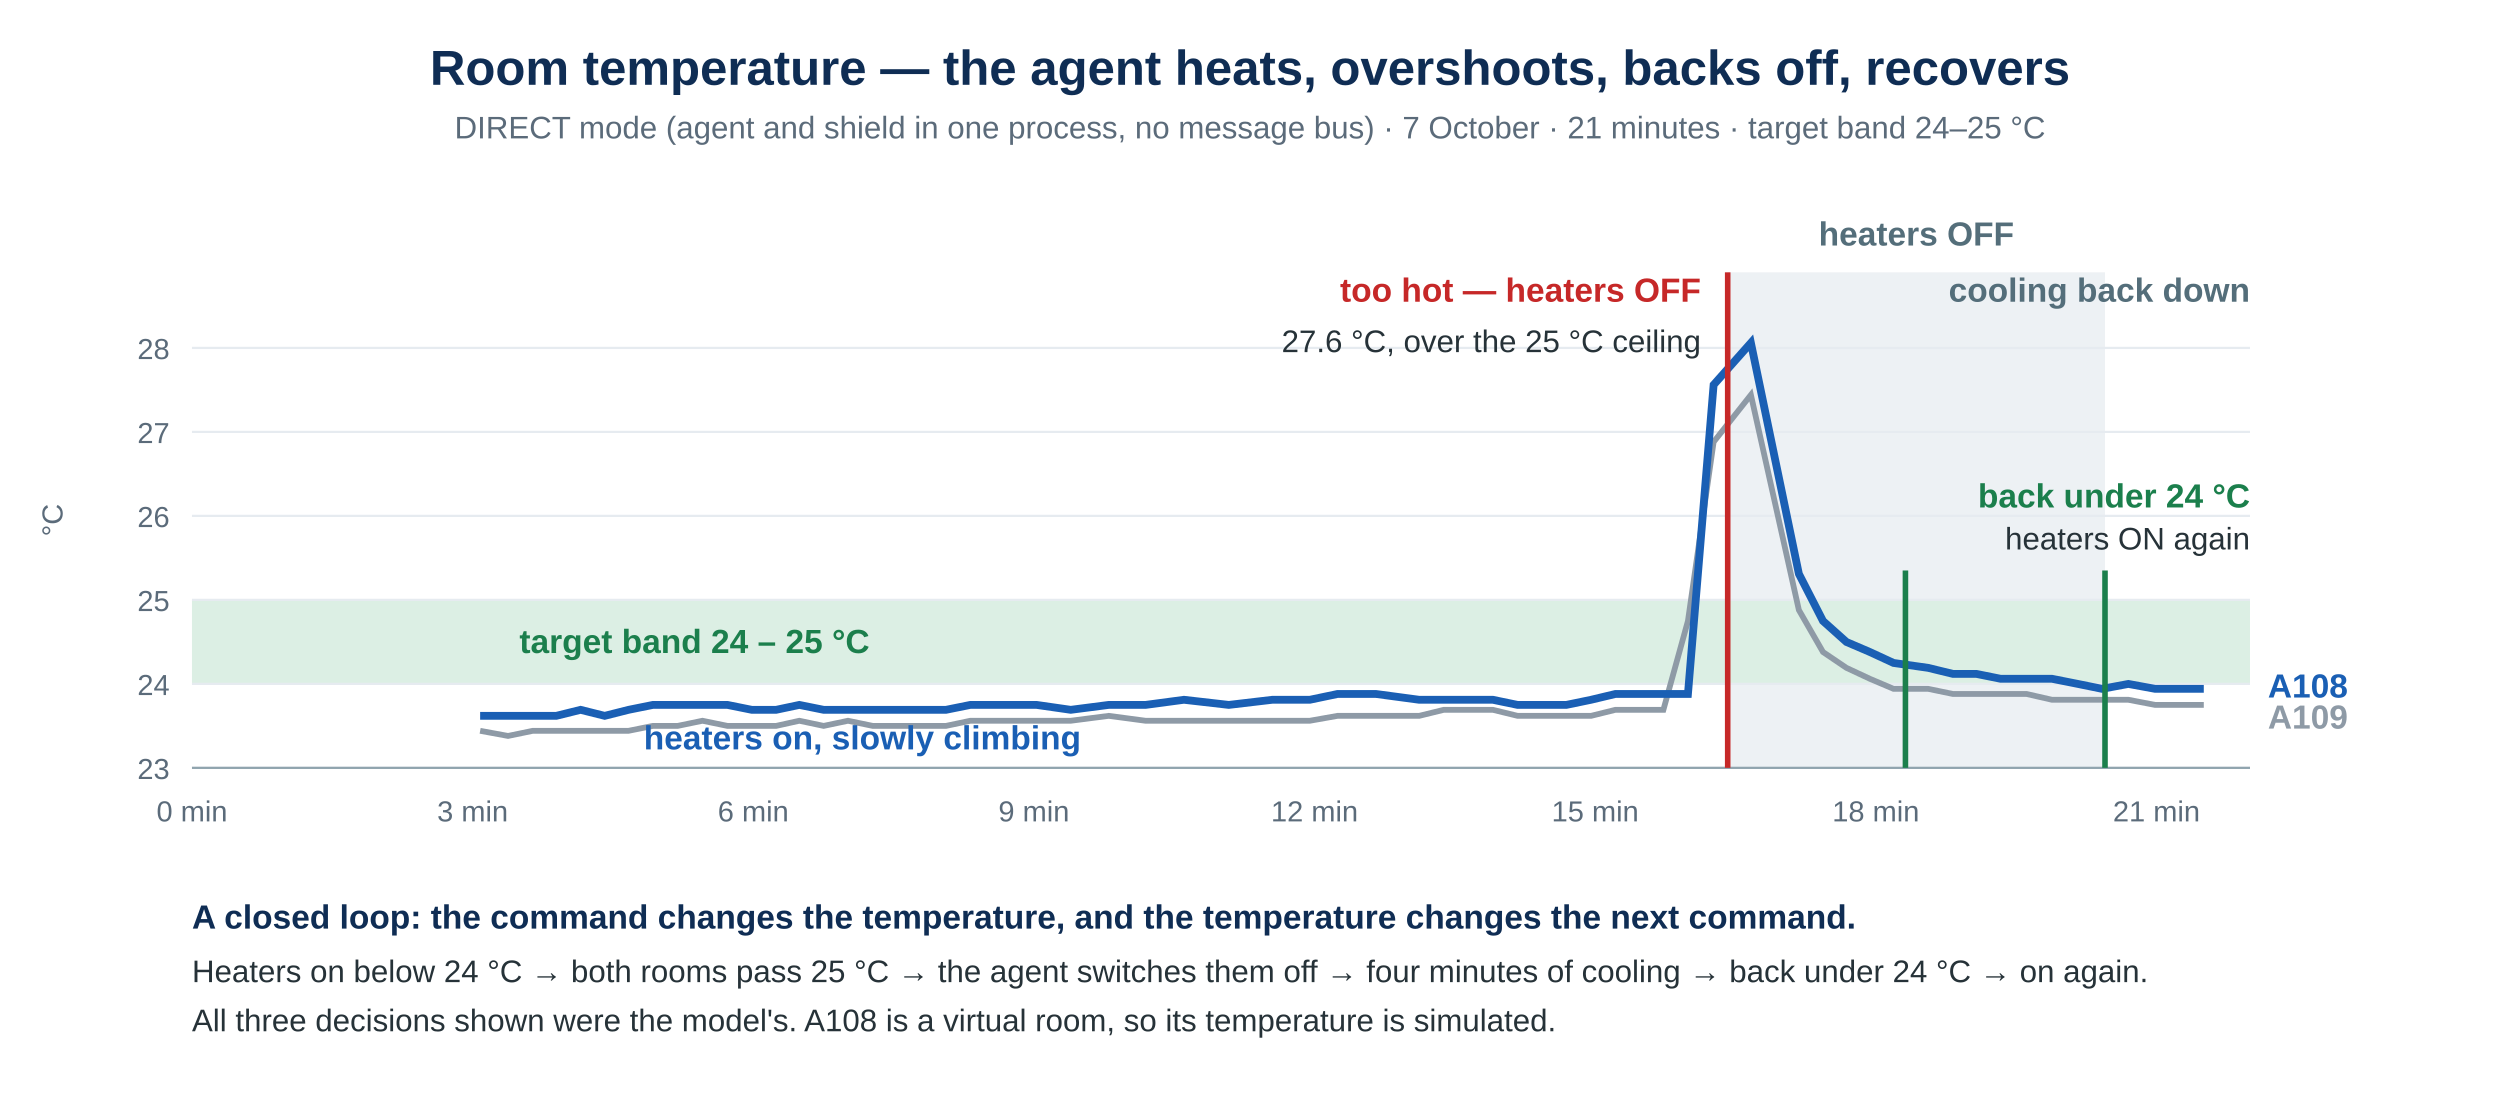
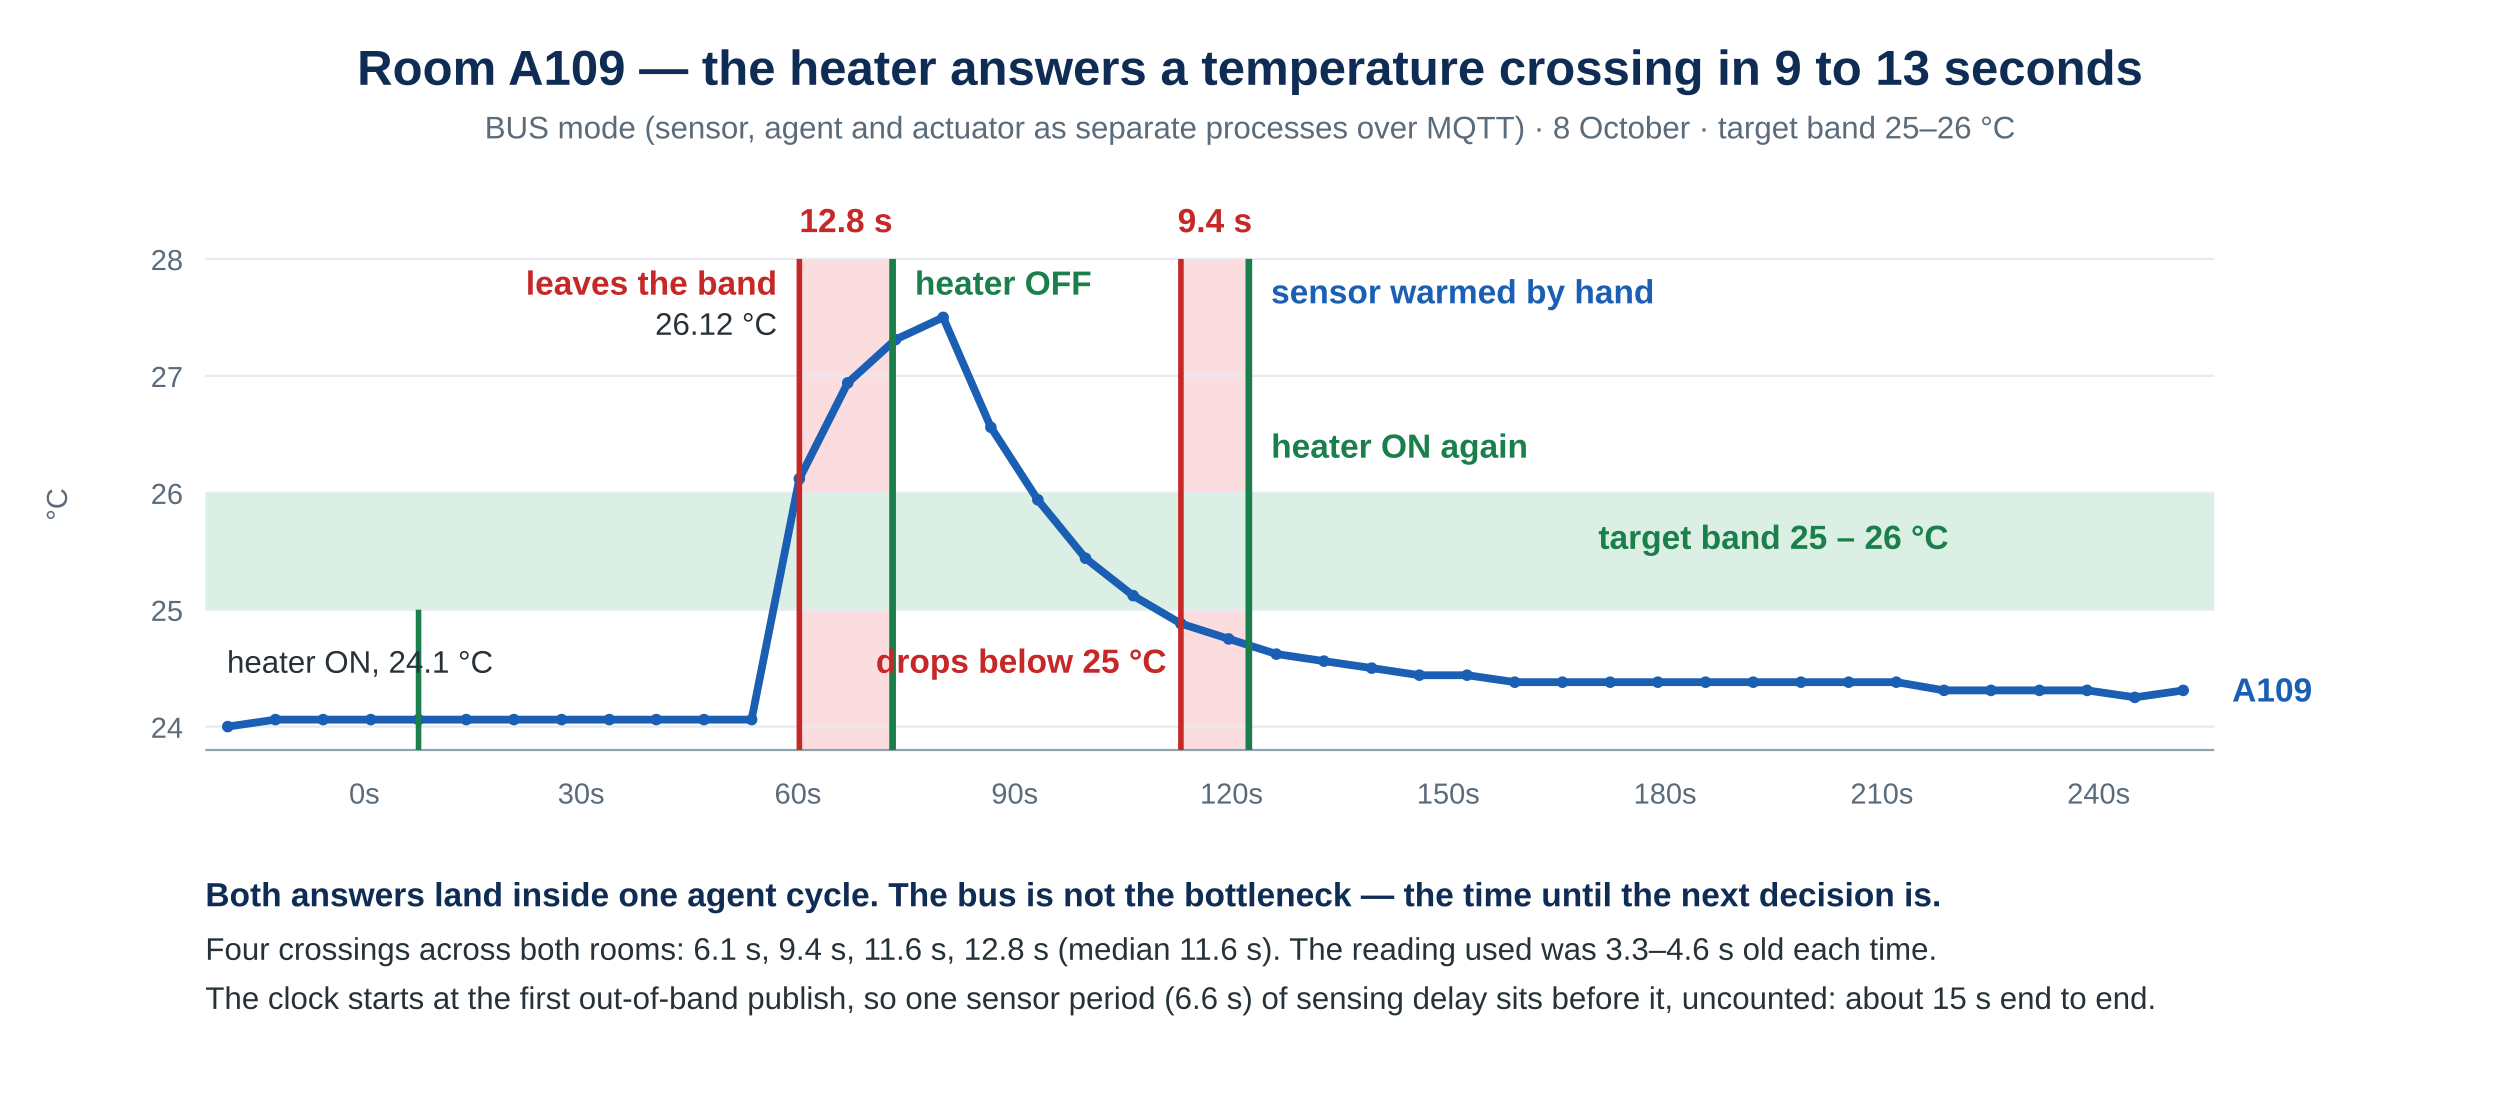
- <svg xmlns="http://www.w3.org/2000/svg" viewBox="0 0 1120 500" font-family="Segoe UI, Arial, sans-serif">
+ <svg xmlns="http://www.w3.org/2000/svg" viewBox="0 0 1120 490" font-family="Segoe UI, Arial, sans-serif">
  <style>.ttl{font-size:22px;font-weight:700;fill:#0f2d54}.sub{font-size:14px;fill:#5b6b7a}
.ax{font-size:13px;fill:#5b6b7a}.lb{font-size:14px;fill:#263238}.big{font-size:15px;font-weight:700}</style>
-   <text x="560.0" y="38" text-anchor="middle" class="ttl">Room temperature — the agent heats, overshoots, backs off, recovers</text>
-   <text x="560.0" y="62" text-anchor="middle" class="sub">DIRECT mode (agent and shield in one process, no message bus) · 7 October · 21 minutes · target band 24–25 °C</text>
-   <rect x="774.008" y="122" width="169.033" height="222" fill="#edf1f4" />
-   <text x="858.524" y="110" text-anchor="middle" class="big" fill="#546e7a">heaters OFF</text>
-   <rect x="86" y="268.746" width="922" height="37.627" fill="#dcefe4" />
-   <line x1="86" y1="344.0" x2="1008" y2="344.0" stroke="#e6ebf0" />
-   <text x="76" y="349.0" text-anchor="end" class="ax">23</text>
-   <line x1="86" y1="306.373" x2="1008" y2="306.373" stroke="#e6ebf0" />
-   <text x="76" y="311.373" text-anchor="end" class="ax">24</text>
-   <line x1="86" y1="268.746" x2="1008" y2="268.746" stroke="#e6ebf0" />
-   <text x="76" y="273.746" text-anchor="end" class="ax">25</text>
-   <line x1="86" y1="231.119" x2="1008" y2="231.119" stroke="#e6ebf0" />
-   <text x="76" y="236.119" text-anchor="end" class="ax">26</text>
-   <line x1="86" y1="193.492" x2="1008" y2="193.492" stroke="#e6ebf0" />
-   <text x="76" y="198.492" text-anchor="end" class="ax">27</text>
-   <line x1="86" y1="155.864" x2="1008" y2="155.864" stroke="#e6ebf0" />
-   <text x="76" y="160.864" text-anchor="end" class="ax">28</text>
-   <text x="86.0" y="368" text-anchor="middle" class="ax">0 min</text>
-   <text x="211.727" y="368" text-anchor="middle" class="ax">3 min</text>
-   <text x="337.455" y="368" text-anchor="middle" class="ax">6 min</text>
-   <text x="463.182" y="368" text-anchor="middle" class="ax">9 min</text>
-   <text x="588.909" y="368" text-anchor="middle" class="ax">12 min</text>
-   <text x="714.636" y="368" text-anchor="middle" class="ax">15 min</text>
-   <text x="840.364" y="368" text-anchor="middle" class="ax">18 min</text>
-   <text x="966.091" y="368" text-anchor="middle" class="ax">21 min</text>
-   <line x1="86" y1="344" x2="1008" y2="344" stroke="#90a4ae" />
-   <text x="28" y="233.0" class="ax" text-anchor="middle" transform="rotate(-90 28 233.0)">°C</text>
-   <text x="232.682" y="292.559" class="big" fill="#1b7f4c">target band 24 – 25 °C</text>
-   <polyline points="215.1,327.4 227.6,329.7 238.7,327.4 249.2,327.4 260.1,327.4 270.9,327.4 281.6,327.4 292.5,325.2 303.6,325.2 314.7,322.9 325.9,325.2 336.8,325.2 347.7,325.2 358.1,322.9 369.0,325.2 379.9,322.9 391.0,325.2 401.9,325.2 412.9,325.2 423.8,325.2 434.7,322.9 450.3,322.9 464.4,322.9 479.7,322.9 496.7,320.7 513.2,322.9 530.4,322.9 550.5,322.9 570.0,322.9 586.8,322.9 599.2,320.7 616.4,320.7 635.8,320.7 646.8,318.0 657.9,318.0 668.8,318.0 679.9,320.7 691.0,320.7 701.7,320.7 712.8,320.7 723.7,318.0 734.5,318.0 745.2,318.0 756.2,278.2 767.7,198.0 784.4,176.9 805.9,273.3 816.7,292.1 827.2,299.2 837.7,304.1 848.3,308.6 863.8,308.6 874.9,310.9 885.4,310.9 896.3,310.9 907.9,310.9 919.3,313.5 930.9,313.5 941.7,313.5 953.5,313.5 965.5,315.8 976.4,315.8 987.3,315.8" fill="none" stroke="#8e9aa6" stroke-width="2.6" />
-   <polyline points="215.1,320.7 227.6,320.7 238.7,320.7 249.2,320.7 260.1,318.0 270.9,320.7 281.6,318.0 292.5,315.8 303.6,315.8 314.7,315.8 325.9,315.8 336.8,318.0 347.7,318.0 358.1,315.8 369.0,318.0 379.9,318.0 391.0,318.0 401.9,318.0 412.9,318.0 423.8,318.0 434.7,315.8 450.3,315.8 464.4,315.8 479.7,318.0 496.7,315.8 513.2,315.8 530.4,313.5 550.5,315.8 570.0,313.5 586.8,313.5 599.2,310.9 616.4,310.9 635.8,313.5 646.8,313.5 657.9,313.5 668.8,313.5 679.9,315.8 691.0,315.8 701.7,315.8 712.8,313.5 723.7,310.9 734.5,310.9 745.2,310.9 756.2,310.9 767.7,172.4 784.4,153.6 805.9,257.1 816.7,278.2 827.2,287.6 837.7,292.1 848.3,297.0 863.8,299.2 874.9,301.9 885.4,301.9 896.3,304.1 907.9,304.1 919.3,304.1 930.9,306.4 941.7,308.6 953.5,306.4 965.5,308.6 976.4,308.6 987.3,308.6" fill="none" stroke="#1a5fb4" stroke-width="3.5" />
-   <text x="1016" y="312.502" class="big" fill="#1a5fb4">A108</text>
-   <text x="1016" y="326.424" class="big" fill="#8e9aa6">A109</text>
-   <line x1="774.008" y1="122" x2="774.008" y2="344" stroke="#c62828" stroke-width="2.5" />
-   <line x1="853.635" y1="255.576" x2="853.635" y2="344" stroke="#1b7f4c" stroke-width="2.5" />
-   <line x1="943.041" y1="255.576" x2="943.041" y2="344" stroke="#1b7f4c" stroke-width="2.5" />
-   <text x="762.008" y="135.169" text-anchor="end" class="big" fill="#c62828">too hot — heaters OFF</text>
-   <text x="762.008" y="157.746" text-anchor="end" class="lb" fill="#c62828">27.6 °C, over the 25 °C ceiling</text>
-   <text x="1008" y="135.169" text-anchor="end" class="big" fill="#546e7a">cooling back down</text>
-   <text x="1008" y="227.356" text-anchor="end" class="big" fill="#1b7f4c">back under 24 °C</text>
-   <text x="1008" y="246.169" text-anchor="end" class="lb" fill="#1b7f4c">heaters ON again</text>
-   <text x="386.348" y="335.722" text-anchor="middle" class="big" fill="#1a5fb4">heaters on, slowly climbing</text>
-   <text x="86" y="416" class="big" fill="#0f2d54">A closed loop: the command changes the temperature, and the temperature changes the next command.</text>
-   <text x="86" y="440" class="lb">Heaters on below 24 °C → both rooms pass 25 °C → the agent switches them off → four minutes of cooling → back under 24 °C → on again.</text>
-   <text x="86" y="462" class="lb">All three decisions shown were the model's. A108 is a virtual room, so its temperature is simulated.</text>
+   <text x="560.0" y="38" text-anchor="middle" class="ttl">Room A109 — the heater answers a temperature crossing in 9 to 13 seconds</text>
+   <text x="560.0" y="62" text-anchor="middle" class="sub">BUS mode (sensor, agent and actuator as separate processes over MQTT) · 8 October · target band 25–26 °C</text>
+   <rect x="358.115" y="116" width="41.763" height="220" fill="#fbdcdf" />
+   <rect x="529.05" y="116" width="30.432" height="220" fill="#fbdcdf" />
+   <rect x="92" y="220.762" width="900" height="52.381" fill="#dcefe4" />
+   <line x1="92" y1="325.524" x2="992" y2="325.524" stroke="#e6ebf0" />
+   <text x="82" y="330.524" text-anchor="end" class="ax">24</text>
+   <line x1="92" y1="273.143" x2="992" y2="273.143" stroke="#e6ebf0" />
+   <text x="82" y="278.143" text-anchor="end" class="ax">25</text>
+   <line x1="92" y1="220.762" x2="992" y2="220.762" stroke="#e6ebf0" />
+   <text x="82" y="225.762" text-anchor="end" class="ax">26</text>
+   <line x1="92" y1="168.381" x2="992" y2="168.381" stroke="#e6ebf0" />
+   <text x="82" y="173.381" text-anchor="end" class="ax">27</text>
+   <line x1="92" y1="116.0" x2="992" y2="116.0" stroke="#e6ebf0" />
+   <text x="82" y="121.0" text-anchor="end" class="ax">28</text>
+   <text x="163.223" y="360" text-anchor="middle" class="ax">0s</text>
+   <text x="260.345" y="360" text-anchor="middle" class="ax">30s</text>
+   <text x="357.468" y="360" text-anchor="middle" class="ax">60s</text>
+   <text x="454.59" y="360" text-anchor="middle" class="ax">90s</text>
+   <text x="551.712" y="360" text-anchor="middle" class="ax">120s</text>
+   <text x="648.835" y="360" text-anchor="middle" class="ax">150s</text>
+   <text x="745.957" y="360" text-anchor="middle" class="ax">180s</text>
+   <text x="843.079" y="360" text-anchor="middle" class="ax">210s</text>
+   <text x="940.201" y="360" text-anchor="middle" class="ax">240s</text>
+   <line x1="92" y1="336" x2="992" y2="336" stroke="#90a4ae" />
+   <text x="30" y="226.0" class="ax" text-anchor="middle" transform="rotate(-90 30 226.0)">°C</text>
+   <text x="794.518" y="245.905" text-anchor="middle" class="big" fill="#1b7f4c">target band 25 – 26 °C</text>
+   <polyline points="102.0,325.5 123.4,322.4 144.8,322.4 166.1,322.4 187.5,322.4 208.9,322.4 230.2,322.4 251.6,322.4 273.0,322.4 294.0,322.4 315.4,322.4 336.7,322.4 358.1,214.5 379.8,171.5 401.2,152.1 422.5,142.2 443.9,191.4 464.9,223.9 486.3,250.1 507.7,266.9 529.1,279.4 550.4,286.2 571.8,293.0 593.2,296.2 614.5,299.3 635.9,302.5 657.3,302.5 678.6,305.6 700.0,305.6 721.4,305.6 742.7,305.6 764.1,305.6 785.5,305.6 806.8,305.6 828.2,305.6 849.6,305.6 870.9,309.3 892.0,309.3 913.7,309.3 935.0,309.3 956.4,312.4 978.1,309.3" fill="none" stroke="#1a5fb4" stroke-width="3.5" />
+   <circle cx="102.036" cy="325.524" r="2.6" fill="#1a5fb4" />
+   <circle cx="123.403" cy="322.381" r="2.6" fill="#1a5fb4" />
+   <circle cx="144.77" cy="322.381" r="2.6" fill="#1a5fb4" />
+   <circle cx="166.137" cy="322.381" r="2.6" fill="#1a5fb4" />
+   <circle cx="187.504" cy="322.381" r="2.6" fill="#1a5fb4" />
+   <circle cx="208.871" cy="322.381" r="2.6" fill="#1a5fb4" />
+   <circle cx="230.237" cy="322.381" r="2.6" fill="#1a5fb4" />
+   <circle cx="251.604" cy="322.381" r="2.6" fill="#1a5fb4" />
+   <circle cx="272.971" cy="322.381" r="2.6" fill="#1a5fb4" />
+   <circle cx="294.014" cy="322.381" r="2.6" fill="#1a5fb4" />
+   <circle cx="315.381" cy="322.381" r="2.6" fill="#1a5fb4" />
+   <circle cx="336.748" cy="322.381" r="2.6" fill="#1a5fb4" />
+   <circle cx="358.115" cy="214.476" r="2.6" fill="#1a5fb4" />
+   <circle cx="379.806" cy="171.524" r="2.6" fill="#1a5fb4" />
+   <circle cx="401.173" cy="152.143" r="2.6" fill="#1a5fb4" />
+   <circle cx="422.54" cy="142.19" r="2.6" fill="#1a5fb4" />
+   <circle cx="443.906" cy="191.429" r="2.6" fill="#1a5fb4" />
+   <circle cx="464.95" cy="223.905" r="2.6" fill="#1a5fb4" />
+   <circle cx="486.317" cy="250.095" r="2.6" fill="#1a5fb4" />
+   <circle cx="507.683" cy="266.857" r="2.6" fill="#1a5fb4" />
+   <circle cx="529.05" cy="279.429" r="2.6" fill="#1a5fb4" />
+   <circle cx="550.417" cy="286.238" r="2.6" fill="#1a5fb4" />
+   <circle cx="571.784" cy="293.048" r="2.6" fill="#1a5fb4" />
+   <circle cx="593.151" cy="296.19" r="2.6" fill="#1a5fb4" />
+   <circle cx="614.518" cy="299.333" r="2.6" fill="#1a5fb4" />
+   <circle cx="635.885" cy="302.476" r="2.6" fill="#1a5fb4" />
+   <circle cx="657.252" cy="302.476" r="2.6" fill="#1a5fb4" />
+   <circle cx="678.619" cy="305.619" r="2.6" fill="#1a5fb4" />
+   <circle cx="699.986" cy="305.619" r="2.6" fill="#1a5fb4" />
+   <circle cx="721.353" cy="305.619" r="2.6" fill="#1a5fb4" />
+   <circle cx="742.719" cy="305.619" r="2.6" fill="#1a5fb4" />
+   <circle cx="764.086" cy="305.619" r="2.6" fill="#1a5fb4" />
+   <circle cx="785.453" cy="305.619" r="2.6" fill="#1a5fb4" />
+   <circle cx="806.82" cy="305.619" r="2.6" fill="#1a5fb4" />
+   <circle cx="828.187" cy="305.619" r="2.6" fill="#1a5fb4" />
+   <circle cx="849.554" cy="305.619" r="2.6" fill="#1a5fb4" />
+   <circle cx="870.921" cy="309.286" r="2.6" fill="#1a5fb4" />
+   <circle cx="891.964" cy="309.286" r="2.6" fill="#1a5fb4" />
+   <circle cx="913.655" cy="309.286" r="2.6" fill="#1a5fb4" />
+   <circle cx="935.022" cy="309.286" r="2.6" fill="#1a5fb4" />
+   <circle cx="956.388" cy="312.429" r="2.6" fill="#1a5fb4" />
+   <circle cx="978.079" cy="309.286" r="2.6" fill="#1a5fb4" />
+   <line x1="358.115" y1="116" x2="358.115" y2="336" stroke="#c62828" stroke-width="2.5" />
+   <line x1="529.05" y1="116" x2="529.05" y2="336" stroke="#c62828" stroke-width="2.5" />
+   <line x1="399.878" y1="116" x2="399.878" y2="336" stroke="#1b7f4c" stroke-width="3" />
+   <line x1="559.482" y1="116" x2="559.482" y2="336" stroke="#1b7f4c" stroke-width="3" />
+   <line x1="187.504" y1="273.143" x2="187.504" y2="336" stroke="#1b7f4c" stroke-width="2.5" />
+   <text x="101.7" y="301.4" class="lb" fill="#1b7f4c">heater ON, 24.1 °C</text>
+   <text x="348.115" y="132" text-anchor="end" class="big" fill="#c62828">leaves the band</text>
+   <text x="348.115" y="150" class="lb" text-anchor="end" fill="#c62828">26.12 °C</text>
+   <text x="409.878" y="132" class="big" fill="#1b7f4c">heater OFF</text>
+   <text x="378.996" y="104" text-anchor="middle" class="big" fill="#c62828">12.8 s</text>
+   <text x="544.266" y="104" text-anchor="middle" class="big" fill="#c62828">9.4 s</text>
+   <text x="522.6" y="301.4" text-anchor="end" class="big" fill="#c62828">drops below 25 °C</text>
+   <text x="569.482" y="205.048" class="big" fill="#1b7f4c">heater ON again</text>
+   <text x="655.3" y="135.9" text-anchor="middle" class="big" fill="#1a5fb4">sensor warmed by hand</text>
+   <text x="1000" y="314.286" class="big" fill="#1a5fb4">A109</text>
+   <text x="92" y="406" class="big" fill="#0f2d54">Both answers land inside one agent cycle. The bus is not the bottleneck — the time until the next decision is.</text>
+   <text x="92" y="430" class="lb">Four crossings across both rooms: 6.1 s, 9.4 s, 11.6 s, 12.8 s (median 11.6 s). The reading used was 3.3–4.6 s old each time.</text>
+   <text x="92" y="452" class="lb">The clock starts at the first out-of-band publish, so one sensor period (6.6 s) of sensing delay sits before it, uncounted: about 15 s end to end.</text>
</svg>
